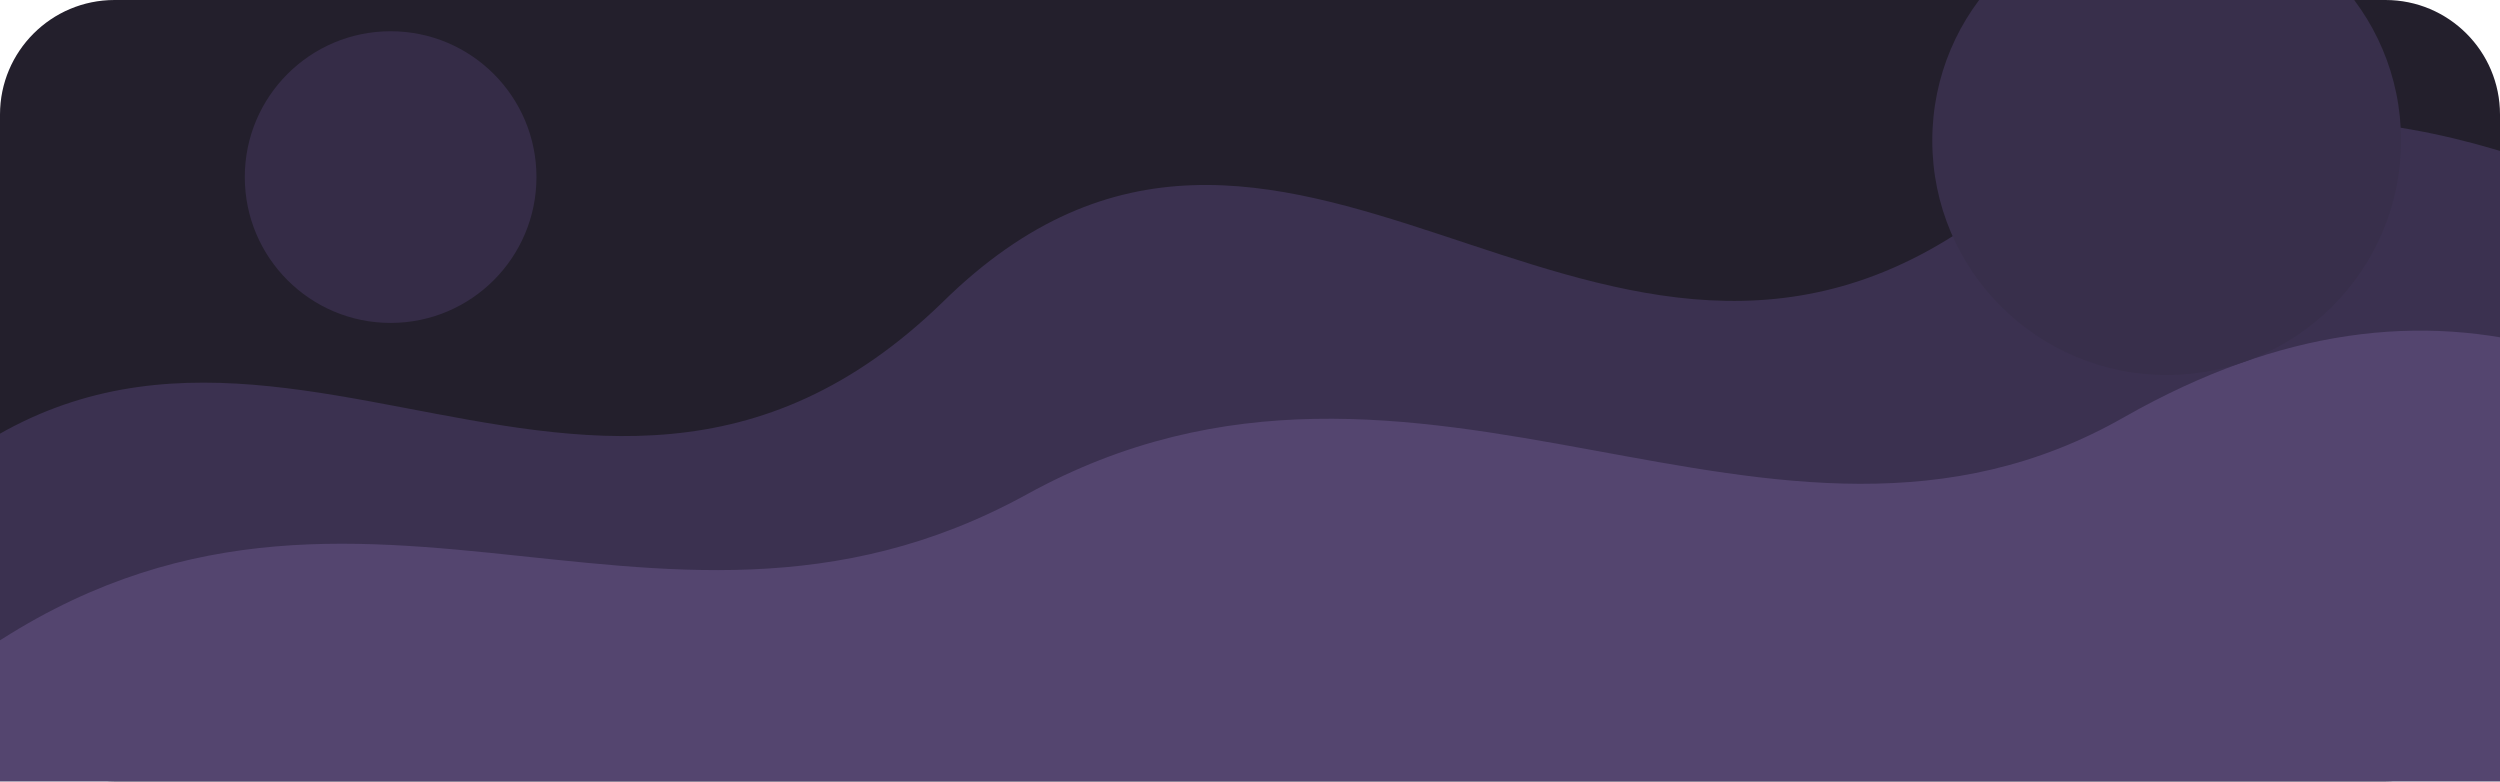
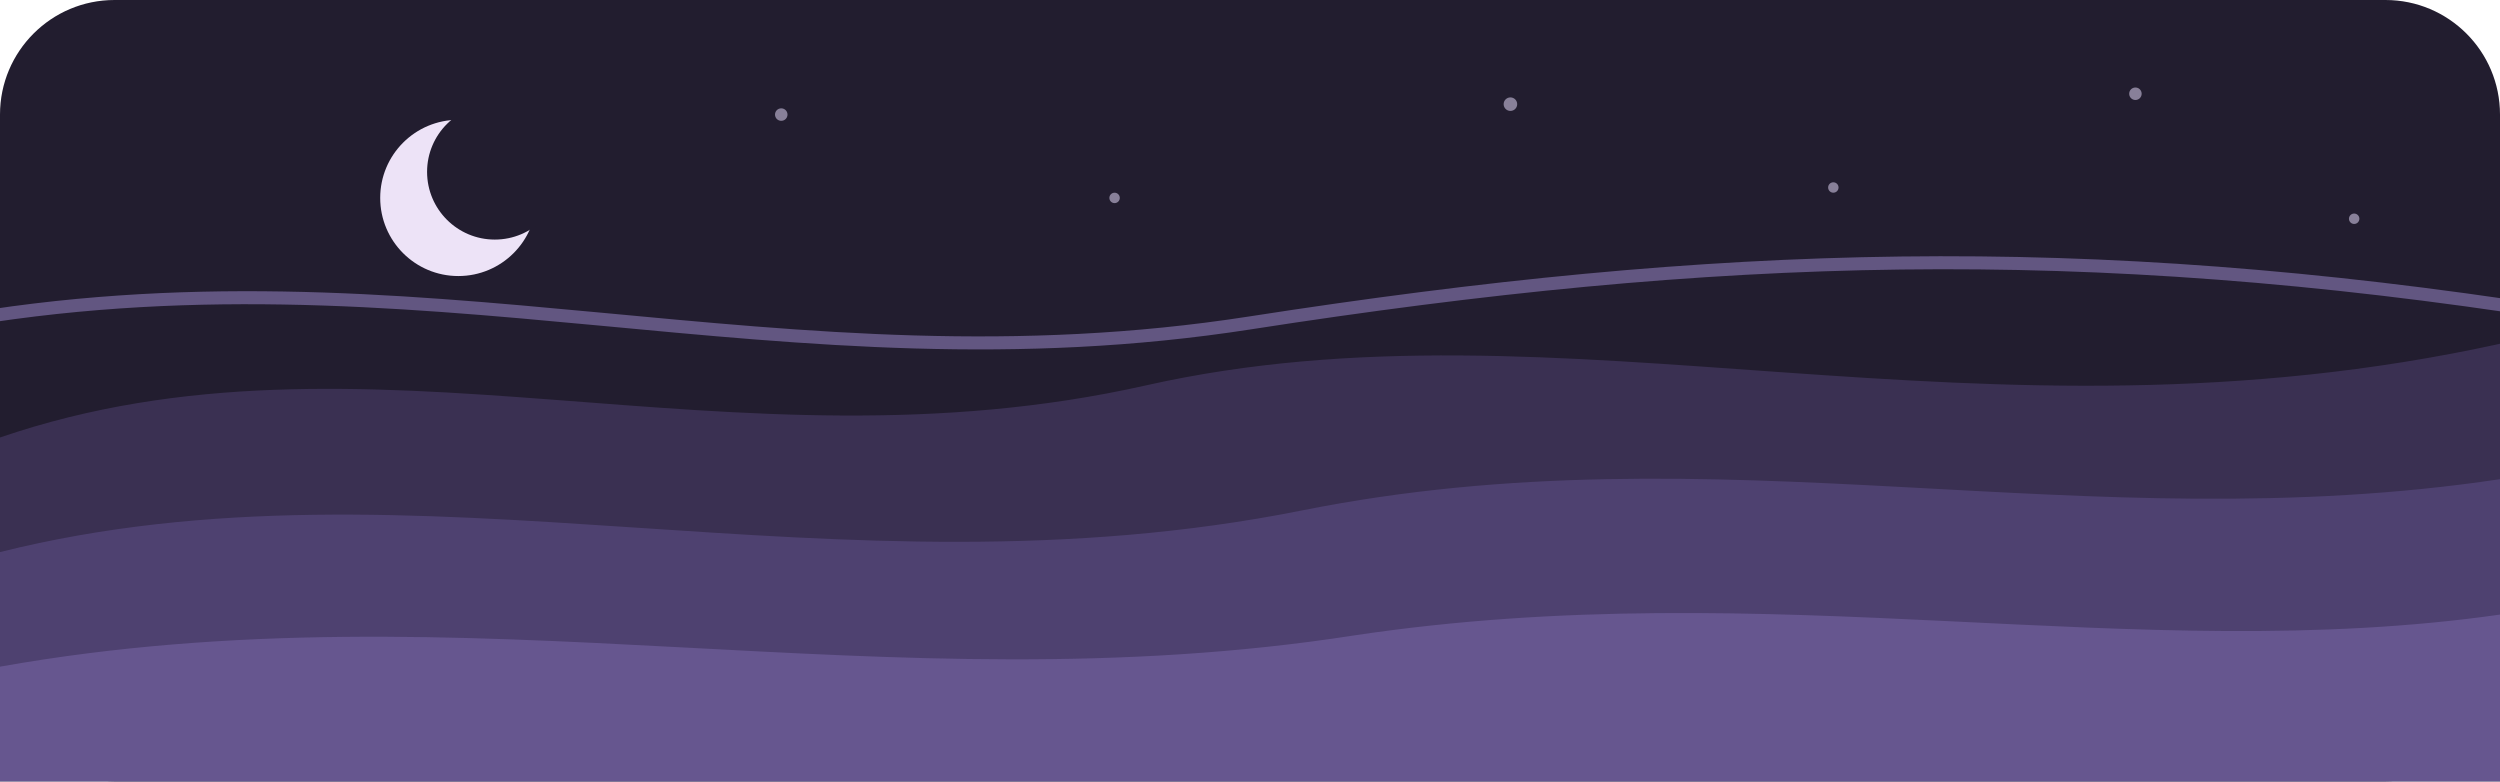
- <svg xmlns="http://www.w3.org/2000/svg" viewBox="0 0 480 150" role="img" aria-label="Flow relax artwork">
-   <rect width="480" height="150" rx="22" fill="#231F2C" />
-   <path d="M-24 103c67-74 135 23 205-45 65-64 124 34 196-14 42-28 82-26 127-6v112H-24z" fill="#3B3150" />
-   <path d="M-10 130c74-57 134 5 207-35 76-42 143 24 211-15 30-17 57-20 82-13v83H-10z" fill="#54456F" />
-   <circle cx="75" cy="34" r="28" fill="#352C47" />
-   <circle cx="416" cy="27" r="45" fill="#382F4B" />
+ <svg xmlns="http://www.w3.org/2000/svg" viewBox="0 0 480 150" role="img" aria-label="Flow relax night hills artwork">
+   <rect width="480" height="150" rx="22" fill="#221D2F" />
+   <g fill="#DCD2F0" opacity=".55">
+     <circle cx="150" cy="22" r="1.2" />
+     <circle cx="214" cy="38" r="1" />
+     <circle cx="290" cy="20" r="1.3" />
+     <circle cx="352" cy="36" r="1" />
+     <circle cx="410" cy="18" r="1.2" />
+     <circle cx="452" cy="42" r="1" />
+   </g>
+   <circle cx="88" cy="38" r="15" fill="#EDE3F7" />
+   <circle cx="95" cy="33" r="13" fill="#221D2F" />
+   <path d="M-10 62c90-16 160 14 250 0s160-16 250-2" fill="none" stroke="#8C7BB8" stroke-linecap="round" stroke-width="2.5" opacity=".6" />
+   <path d="M0 84c70-24 140 8 220-10 80-18 160 14 260-8v84H0z" fill="#3A3052" />
+   <path d="M0 106c80-20 160 10 250-8 80-16 150 6 230-6v58H0z" fill="#4E4170" />
+   <path d="M0 128c90-16 170 8 260-6 80-12 150 6 220-4v32H0z" fill="#66568F" />
</svg>
